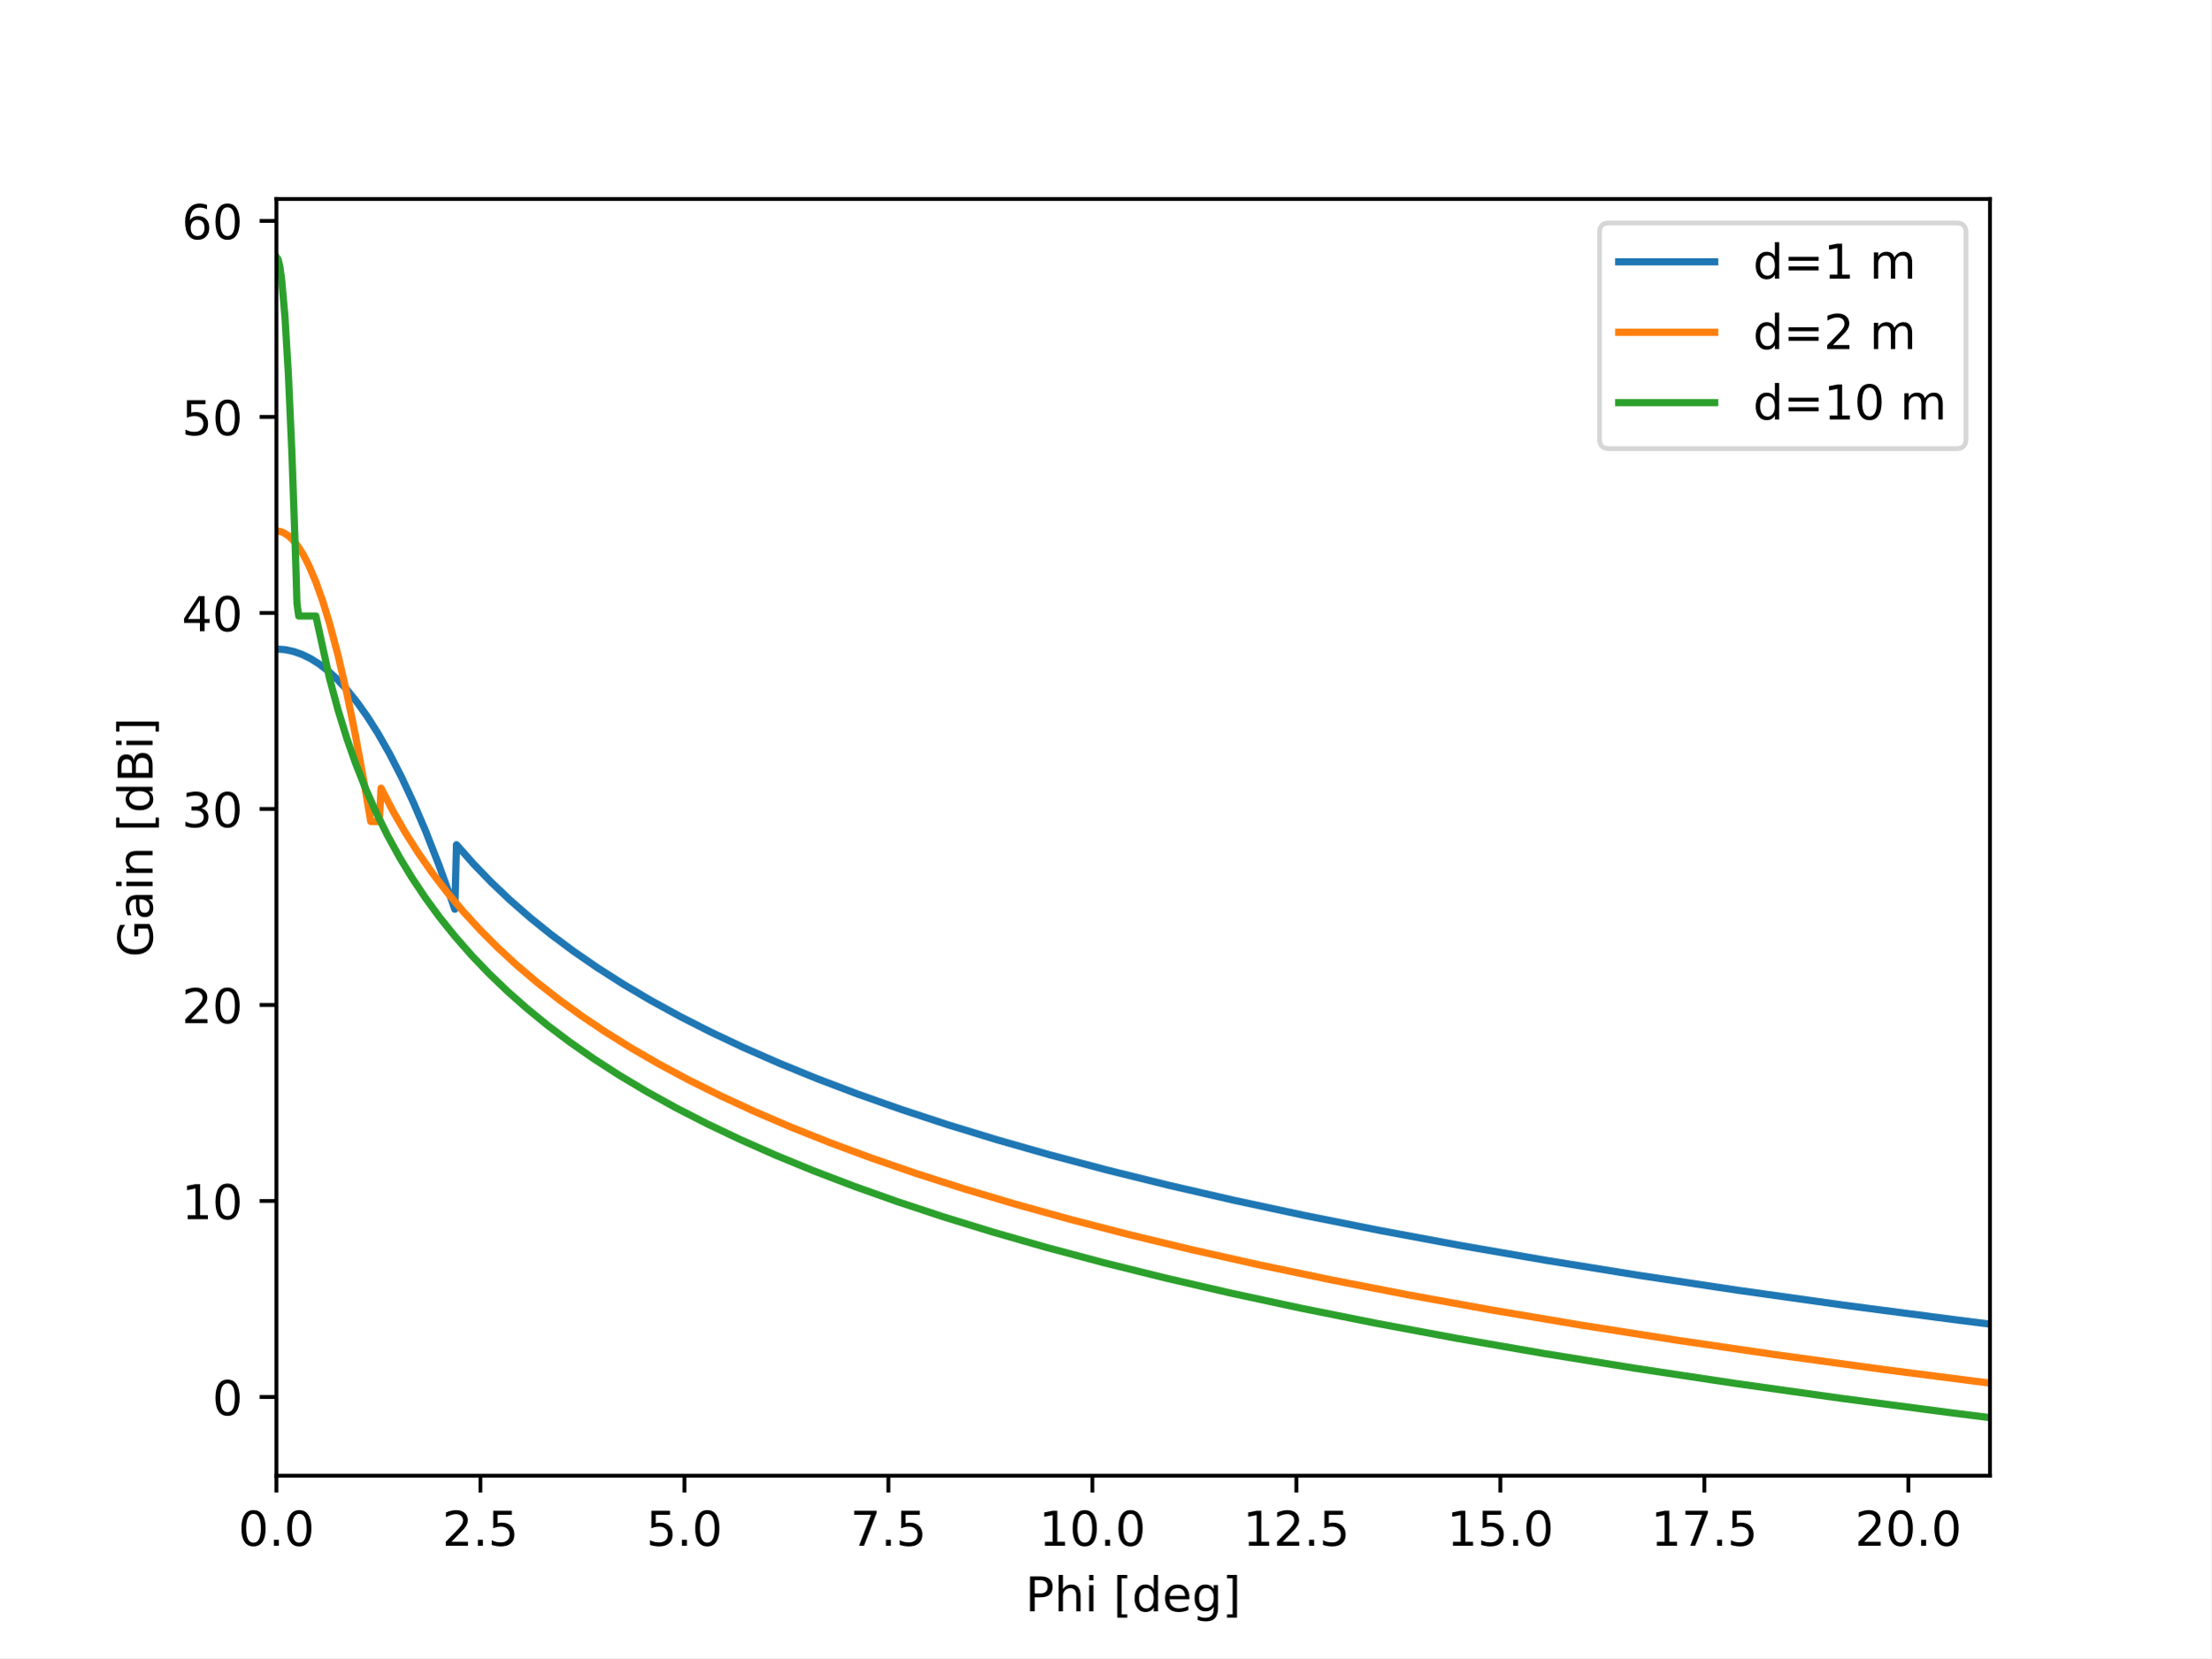
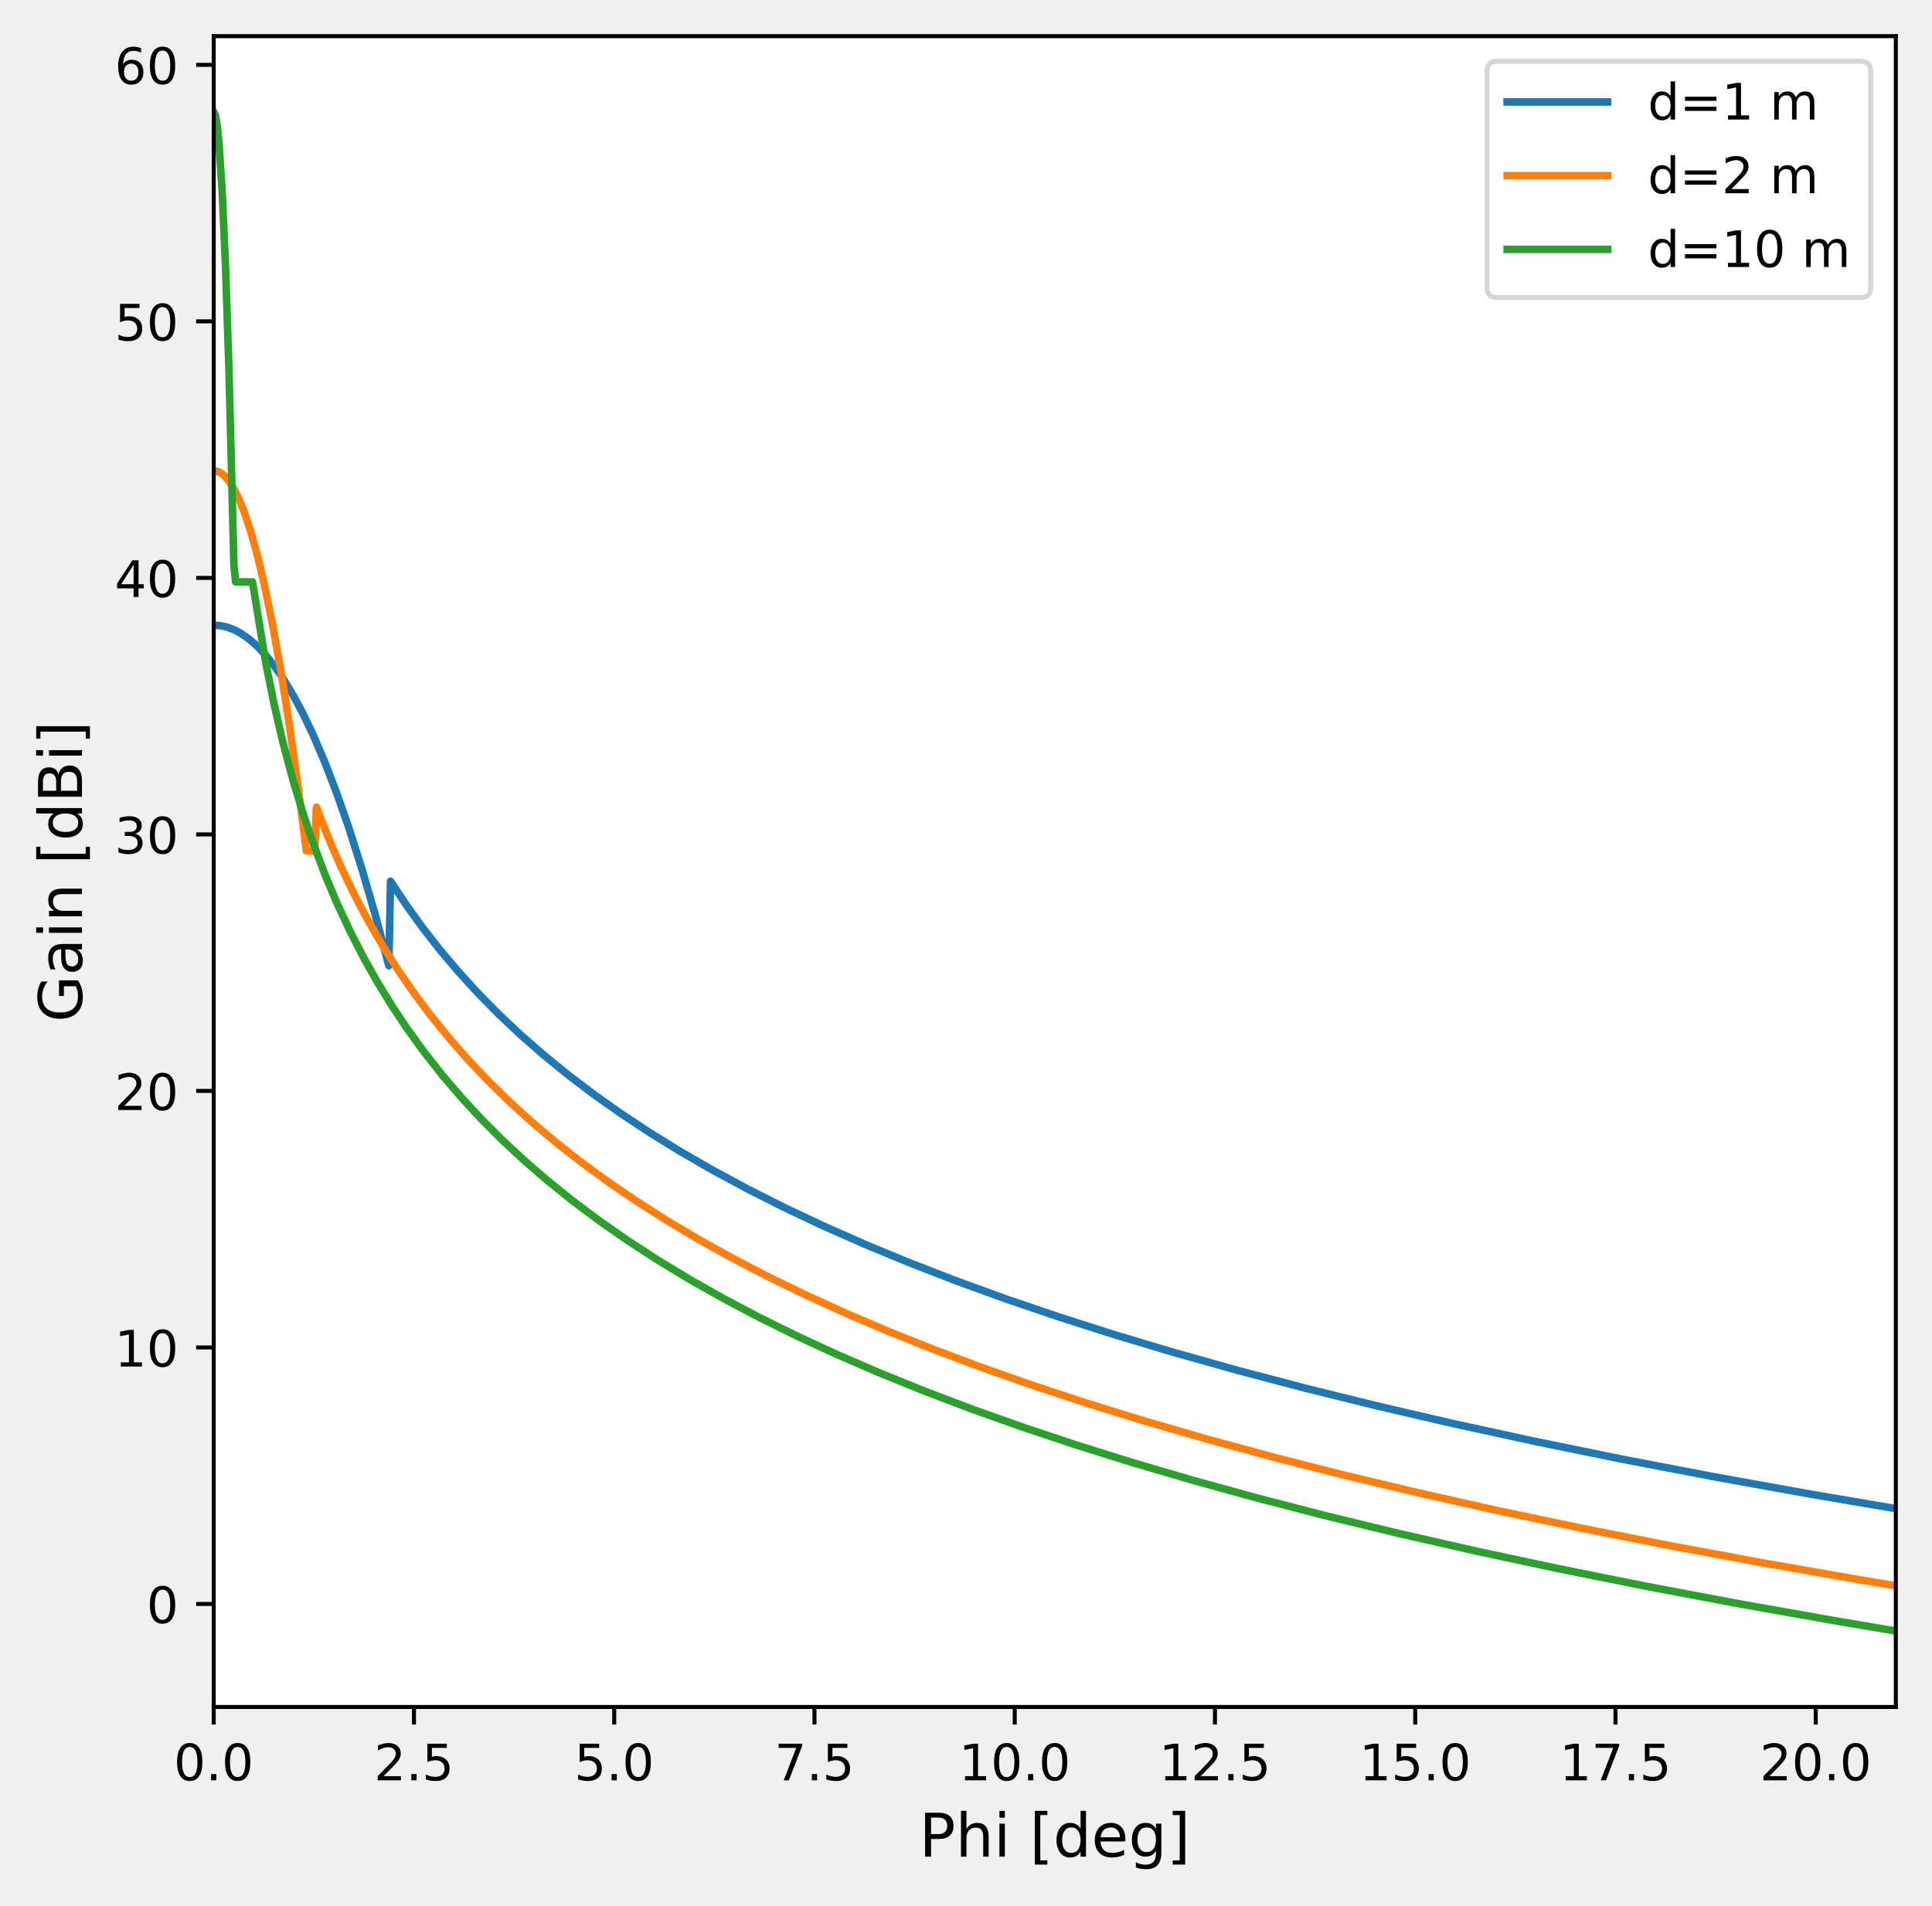
- <svg xmlns="http://www.w3.org/2000/svg" xmlns:xlink="http://www.w3.org/1999/xlink" width="460.8pt" height="345.6pt" viewBox="0 0 460.8 345.6" version="1.1">
+ <svg xmlns="http://www.w3.org/2000/svg" xmlns:xlink="http://www.w3.org/1999/xlink" width="384.539pt" height="379.332pt" viewBox="0 0 384.539 379.332" version="1.1">
  <defs>
    <style type="text/css">*{stroke-linejoin: round; stroke-linecap: butt}</style>
  </defs>
  <g id="figure_1">
    <g id="patch_1">
-       <path d="M 0 345.6  L 460.8 345.6  L 460.8 0  L 0 0  z " style="fill: #ffffff" />
+       <path d="M 0 379.332  L 384.539 379.332  L 384.539 0  L 0 0  L 0 379.332  z " style="fill: none" />
    </g>
    <g id="axes_1">
      <g id="patch_2">
-         <path d="M 57.6 307.584  L 414.72 307.584  L 414.72 41.472  L 57.6 41.472  z " style="fill: #ffffff" />
+         <path d="M 42.539 339.84  L 377.339 339.84  L 377.339 7.2  L 42.539 7.2  z " style="fill: #ffffff" />
      </g>
      <g id="matplotlib.axis_1">
        <g id="xtick_1">
          <g id="line2d_1">
            <defs>
-               <path id="m75e566c900" d="M 0 0  L 0 3.5  " style="stroke: #000000; stroke-width: 0.8" />
-             </defs>
-             <g>
-               <use xlink:href="#m75e566c900" x="57.6" y="307.584" style="stroke: #000000; stroke-width: 0.8" />
+               <path id="m580a865ba5" d="M 0 0  L 0 3.5  " style="stroke: #000000; stroke-width: 0.8" />
+             </defs>
+             <g>
+               <use xlink:href="#m580a865ba5" x="42.539" y="339.84" style="stroke: #000000; stroke-width: 0.8" />
            </g>
          </g>
          <g id="text_1">
-             <g transform="translate(49.64844 322.1824) scale(0.1 -0.1)">
+             <g transform="translate(34.58719 354.4384) scale(0.1 -0.1)">
              <defs>
                <path id="DejaVuSans-30" d="M 2034 4250  Q 1547 4250 1301 3770  Q 1056 3291 1056 2328  Q 1056 1369 1301 889  Q 1547 409 2034 409  Q 2525 409 2770 889  Q 3016 1369 3016 2328  Q 3016 3291 2770 3770  Q 2525 4250 2034 4250  z M 2034 4750  Q 2819 4750 3233 4129  Q 3647 3509 3647 2328  Q 3647 1150 3233 529  Q 2819 -91 2034 -91  Q 1250 -91 836 529  Q 422 1150 422 2328  Q 422 3509 836 4129  Q 1250 4750 2034 4750  z " transform="scale(0.015625)" />
                <path id="DejaVuSans-2e" d="M 684 794  L 1344 794  L 1344 0  L 684 0  L 684 794  z " transform="scale(0.015625)" />
              </defs>
              <use xlink:href="#DejaVuSans-30" />
              <use xlink:href="#DejaVuSans-2e" x="63.623" />
              <use xlink:href="#DejaVuSans-30" x="95.41" />
            </g>
          </g>
        </g>
        <g id="xtick_2">
          <g id="line2d_2">
            <g>
-               <use xlink:href="#m75e566c900" x="100.114" y="307.584" style="stroke: #000000; stroke-width: 0.8" />
+               <use xlink:href="#m580a865ba5" x="82.396" y="339.84" style="stroke: #000000; stroke-width: 0.8" />
            </g>
          </g>
          <g id="text_2">
-             <g transform="translate(92.16272 322.1824) scale(0.1 -0.1)">
+             <g transform="translate(74.44433 354.4384) scale(0.1 -0.1)">
              <defs>
                <path id="DejaVuSans-32" d="M 1228 531  L 3431 531  L 3431 0  L 469 0  L 469 531  Q 828 903 1448 1529  Q 2069 2156 2228 2338  Q 2531 2678 2651 2914  Q 2772 3150 2772 3378  Q 2772 3750 2511 3984  Q 2250 4219 1831 4219  Q 1534 4219 1204 4116  Q 875 4013 500 3803  L 500 4441  Q 881 4594 1212 4672  Q 1544 4750 1819 4750  Q 2544 4750 2975 4387  Q 3406 4025 3406 3419  Q 3406 3131 3298 2873  Q 3191 2616 2906 2266  Q 2828 2175 2409 1742  Q 1991 1309 1228 531  z " transform="scale(0.015625)" />
                <path id="DejaVuSans-35" d="M 691 4666  L 3169 4666  L 3169 4134  L 1269 4134  L 1269 2991  Q 1406 3038 1543 3061  Q 1681 3084 1819 3084  Q 2600 3084 3056 2656  Q 3513 2228 3513 1497  Q 3513 744 3044 326  Q 2575 -91 1722 -91  Q 1428 -91 1123 -41  Q 819 9 494 109  L 494 744  Q 775 591 1075 516  Q 1375 441 1709 441  Q 2250 441 2565 725  Q 2881 1009 2881 1497  Q 2881 1984 2565 2268  Q 2250 2553 1709 2553  Q 1456 2553 1204 2497  Q 953 2441 691 2322  L 691 4666  z " transform="scale(0.015625)" />
              </defs>
              <use xlink:href="#DejaVuSans-32" />
              <use xlink:href="#DejaVuSans-2e" x="63.623" />
              <use xlink:href="#DejaVuSans-35" x="95.41" />
            </g>
          </g>
        </g>
        <g id="xtick_3">
          <g id="line2d_3">
            <g>
-               <use xlink:href="#m75e566c900" x="142.629" y="307.584" style="stroke: #000000; stroke-width: 0.8" />
+               <use xlink:href="#m580a865ba5" x="122.253" y="339.84" style="stroke: #000000; stroke-width: 0.8" />
            </g>
          </g>
          <g id="text_3">
-             <g transform="translate(134.677 322.1824) scale(0.1 -0.1)">
+             <g transform="translate(114.3015 354.4384) scale(0.1 -0.1)">
              <use xlink:href="#DejaVuSans-35" />
              <use xlink:href="#DejaVuSans-2e" x="63.623" />
              <use xlink:href="#DejaVuSans-30" x="95.41" />
            </g>
          </g>
        </g>
        <g id="xtick_4">
          <g id="line2d_4">
            <g>
-               <use xlink:href="#m75e566c900" x="185.143" y="307.584" style="stroke: #000000; stroke-width: 0.8" />
+               <use xlink:href="#m580a865ba5" x="162.11" y="339.84" style="stroke: #000000; stroke-width: 0.8" />
            </g>
          </g>
          <g id="text_4">
-             <g transform="translate(177.1913 322.1824) scale(0.1 -0.1)">
+             <g transform="translate(154.1586 354.4384) scale(0.1 -0.1)">
              <defs>
                <path id="DejaVuSans-37" d="M 525 4666  L 3525 4666  L 3525 4397  L 1831 0  L 1172 0  L 2766 4134  L 525 4134  L 525 4666  z " transform="scale(0.015625)" />
              </defs>
              <use xlink:href="#DejaVuSans-37" />
              <use xlink:href="#DejaVuSans-2e" x="63.623" />
              <use xlink:href="#DejaVuSans-35" x="95.41" />
            </g>
          </g>
        </g>
        <g id="xtick_5">
          <g id="line2d_5">
            <g>
-               <use xlink:href="#m75e566c900" x="227.657" y="307.584" style="stroke: #000000; stroke-width: 0.8" />
+               <use xlink:href="#m580a865ba5" x="201.967" y="339.84" style="stroke: #000000; stroke-width: 0.8" />
            </g>
          </g>
          <g id="text_5">
-             <g transform="translate(216.5243 322.1824) scale(0.1 -0.1)">
+             <g transform="translate(190.8345 354.4384) scale(0.1 -0.1)">
              <defs>
                <path id="DejaVuSans-31" d="M 794 531  L 1825 531  L 1825 4091  L 703 3866  L 703 4441  L 1819 4666  L 2450 4666  L 2450 531  L 3481 531  L 3481 0  L 794 0  L 794 531  z " transform="scale(0.015625)" />
              </defs>
              <use xlink:href="#DejaVuSans-31" />
              <use xlink:href="#DejaVuSans-30" x="63.623" />
              <use xlink:href="#DejaVuSans-2e" x="127.246" />
              <use xlink:href="#DejaVuSans-30" x="159.033" />
            </g>
          </g>
        </g>
        <g id="xtick_6">
          <g id="line2d_6">
            <g>
-               <use xlink:href="#m75e566c900" x="270.171" y="307.584" style="stroke: #000000; stroke-width: 0.8" />
+               <use xlink:href="#m580a865ba5" x="241.824" y="339.84" style="stroke: #000000; stroke-width: 0.8" />
            </g>
          </g>
          <g id="text_6">
-             <g transform="translate(259.0386 322.1824) scale(0.1 -0.1)">
+             <g transform="translate(230.6917 354.4384) scale(0.1 -0.1)">
              <use xlink:href="#DejaVuSans-31" />
              <use xlink:href="#DejaVuSans-32" x="63.623" />
              <use xlink:href="#DejaVuSans-2e" x="127.246" />
              <use xlink:href="#DejaVuSans-35" x="159.033" />
            </g>
          </g>
        </g>
        <g id="xtick_7">
          <g id="line2d_7">
            <g>
-               <use xlink:href="#m75e566c900" x="312.686" y="307.584" style="stroke: #000000; stroke-width: 0.8" />
+               <use xlink:href="#m580a865ba5" x="281.682" y="339.84" style="stroke: #000000; stroke-width: 0.8" />
            </g>
          </g>
          <g id="text_7">
-             <g transform="translate(301.5529 322.1824) scale(0.1 -0.1)">
+             <g transform="translate(270.5488 354.4384) scale(0.1 -0.1)">
              <use xlink:href="#DejaVuSans-31" />
              <use xlink:href="#DejaVuSans-35" x="63.623" />
              <use xlink:href="#DejaVuSans-2e" x="127.246" />
              <use xlink:href="#DejaVuSans-30" x="159.033" />
            </g>
          </g>
        </g>
        <g id="xtick_8">
          <g id="line2d_8">
            <g>
-               <use xlink:href="#m75e566c900" x="355.2" y="307.584" style="stroke: #000000; stroke-width: 0.8" />
+               <use xlink:href="#m580a865ba5" x="321.539" y="339.84" style="stroke: #000000; stroke-width: 0.8" />
            </g>
          </g>
          <g id="text_8">
-             <g transform="translate(344.0672 322.1824) scale(0.1 -0.1)">
+             <g transform="translate(310.4059 354.4384) scale(0.1 -0.1)">
              <use xlink:href="#DejaVuSans-31" />
              <use xlink:href="#DejaVuSans-37" x="63.623" />
              <use xlink:href="#DejaVuSans-2e" x="127.246" />
              <use xlink:href="#DejaVuSans-35" x="159.033" />
            </g>
          </g>
        </g>
        <g id="xtick_9">
          <g id="line2d_9">
            <g>
-               <use xlink:href="#m75e566c900" x="397.714" y="307.584" style="stroke: #000000; stroke-width: 0.8" />
+               <use xlink:href="#m580a865ba5" x="361.396" y="339.84" style="stroke: #000000; stroke-width: 0.8" />
            </g>
          </g>
          <g id="text_9">
-             <g transform="translate(386.5815 322.1824) scale(0.1 -0.1)">
+             <g transform="translate(350.2631 354.4384) scale(0.1 -0.1)">
              <use xlink:href="#DejaVuSans-32" />
              <use xlink:href="#DejaVuSans-30" x="63.623" />
              <use xlink:href="#DejaVuSans-2e" x="127.246" />
              <use xlink:href="#DejaVuSans-30" x="159.033" />
            </g>
          </g>
        </g>
        <g id="text_10">
-           <g transform="translate(213.6717 335.8606) scale(0.1 -0.1)">
+           <g transform="translate(182.9528 369.6363) scale(0.12 -0.12)">
            <defs>
              <path id="DejaVuSans-50" d="M 1259 4147  L 1259 2394  L 2053 2394  Q 2494 2394 2734 2622  Q 2975 2850 2975 3272  Q 2975 3691 2734 3919  Q 2494 4147 2053 4147  L 1259 4147  z M 628 4666  L 2053 4666  Q 2838 4666 3239 4311  Q 3641 3956 3641 3272  Q 3641 2581 3239 2228  Q 2838 1875 2053 1875  L 1259 1875  L 1259 0  L 628 0  L 628 4666  z " transform="scale(0.015625)" />
              <path id="DejaVuSans-68" d="M 3513 2113  L 3513 0  L 2938 0  L 2938 2094  Q 2938 2591 2744 2837  Q 2550 3084 2163 3084  Q 1697 3084 1428 2787  Q 1159 2491 1159 1978  L 1159 0  L 581 0  L 581 4863  L 1159 4863  L 1159 2956  Q 1366 3272 1645 3428  Q 1925 3584 2291 3584  Q 2894 3584 3203 3211  Q 3513 2838 3513 2113  z " transform="scale(0.015625)" />
              <path id="DejaVuSans-69" d="M 603 3500  L 1178 3500  L 1178 0  L 603 0  L 603 3500  z M 603 4863  L 1178 4863  L 1178 4134  L 603 4134  L 603 4863  z " transform="scale(0.015625)" />
              <path id="DejaVuSans-20" transform="scale(0.015625)" />
              <path id="DejaVuSans-5b" d="M 550 4863  L 1875 4863  L 1875 4416  L 1125 4416  L 1125 -397  L 1875 -397  L 1875 -844  L 550 -844  L 550 4863  z " transform="scale(0.015625)" />
              <path id="DejaVuSans-64" d="M 2906 2969  L 2906 4863  L 3481 4863  L 3481 0  L 2906 0  L 2906 525  Q 2725 213 2448 61  Q 2172 -91 1784 -91  Q 1150 -91 751 415  Q 353 922 353 1747  Q 353 2572 751 3078  Q 1150 3584 1784 3584  Q 2172 3584 2448 3432  Q 2725 3281 2906 2969  z M 947 1747  Q 947 1113 1208 752  Q 1469 391 1925 391  Q 2381 391 2643 752  Q 2906 1113 2906 1747  Q 2906 2381 2643 2742  Q 2381 3103 1925 3103  Q 1469 3103 1208 2742  Q 947 2381 947 1747  z " transform="scale(0.015625)" />
              <path id="DejaVuSans-65" d="M 3597 1894  L 3597 1613  L 953 1613  Q 991 1019 1311 708  Q 1631 397 2203 397  Q 2534 397 2845 478  Q 3156 559 3463 722  L 3463 178  Q 3153 47 2828 -22  Q 2503 -91 2169 -91  Q 1331 -91 842 396  Q 353 884 353 1716  Q 353 2575 817 3079  Q 1281 3584 2069 3584  Q 2775 3584 3186 3129  Q 3597 2675 3597 1894  z M 3022 2063  Q 3016 2534 2758 2815  Q 2500 3097 2075 3097  Q 1594 3097 1305 2825  Q 1016 2553 972 2059  L 3022 2063  z " transform="scale(0.015625)" />
              <path id="DejaVuSans-67" d="M 2906 1791  Q 2906 2416 2648 2759  Q 2391 3103 1925 3103  Q 1463 3103 1205 2759  Q 947 2416 947 1791  Q 947 1169 1205 825  Q 1463 481 1925 481  Q 2391 481 2648 825  Q 2906 1169 2906 1791  z M 3481 434  Q 3481 -459 3084 -895  Q 2688 -1331 1869 -1331  Q 1566 -1331 1297 -1286  Q 1028 -1241 775 -1147  L 775 -588  Q 1028 -725 1275 -790  Q 1522 -856 1778 -856  Q 2344 -856 2625 -561  Q 2906 -266 2906 331  L 2906 616  Q 2728 306 2450 153  Q 2172 0 1784 0  Q 1141 0 747 490  Q 353 981 353 1791  Q 353 2603 747 3093  Q 1141 3584 1784 3584  Q 2172 3584 2450 3431  Q 2728 3278 2906 2969  L 2906 3500  L 3481 3500  L 3481 434  z " transform="scale(0.015625)" />
              <path id="DejaVuSans-5d" d="M 1947 4863  L 1947 -844  L 622 -844  L 622 -397  L 1369 -397  L 1369 4416  L 622 4416  L 622 4863  L 1947 4863  z " transform="scale(0.015625)" />
            </defs>
            <use xlink:href="#DejaVuSans-50" />
            <use xlink:href="#DejaVuSans-68" x="60.303" />
            <use xlink:href="#DejaVuSans-69" x="123.682" />
            <use xlink:href="#DejaVuSans-20" x="151.465" />
            <use xlink:href="#DejaVuSans-5b" x="183.252" />
            <use xlink:href="#DejaVuSans-64" x="222.266" />
            <use xlink:href="#DejaVuSans-65" x="285.742" />
            <use xlink:href="#DejaVuSans-67" x="347.266" />
            <use xlink:href="#DejaVuSans-5d" x="410.742" />
          </g>
        </g>
      </g>
      <g id="matplotlib.axis_2">
        <g id="ytick_1">
          <g id="line2d_10">
            <defs>
-               <path id="mc3684c84f6" d="M 0 0  L -3.5 0  " style="stroke: #000000; stroke-width: 0.8" />
-             </defs>
-             <g>
-               <use xlink:href="#mc3684c84f6" x="57.6" y="291.176" style="stroke: #000000; stroke-width: 0.8" />
+               <path id="m13a27fe070" d="M 0 0  L -3.5 0  " style="stroke: #000000; stroke-width: 0.8" />
+             </defs>
+             <g>
+               <use xlink:href="#m13a27fe070" x="42.539" y="319.33" style="stroke: #000000; stroke-width: 0.8" />
            </g>
          </g>
          <g id="text_11">
-             <g transform="translate(44.2375 294.975) scale(0.1 -0.1)">
+             <g transform="translate(29.17625 323.1289) scale(0.1 -0.1)">
              <use xlink:href="#DejaVuSans-30" />
            </g>
          </g>
        </g>
        <g id="ytick_2">
          <g id="line2d_11">
            <g>
-               <use xlink:href="#mc3684c84f6" x="57.6" y="250.32" style="stroke: #000000; stroke-width: 0.8" />
+               <use xlink:href="#m13a27fe070" x="42.539" y="268.26" style="stroke: #000000; stroke-width: 0.8" />
            </g>
          </g>
          <g id="text_12">
-             <g transform="translate(37.875 254.1191) scale(0.1 -0.1)">
+             <g transform="translate(22.81375 272.0591) scale(0.1 -0.1)">
              <use xlink:href="#DejaVuSans-31" />
              <use xlink:href="#DejaVuSans-30" x="63.623" />
            </g>
          </g>
        </g>
        <g id="ytick_3">
          <g id="line2d_12">
            <g>
-               <use xlink:href="#mc3684c84f6" x="57.6" y="209.464" style="stroke: #000000; stroke-width: 0.8" />
+               <use xlink:href="#m13a27fe070" x="42.539" y="217.19" style="stroke: #000000; stroke-width: 0.8" />
            </g>
          </g>
          <g id="text_13">
-             <g transform="translate(37.875 213.2632) scale(0.1 -0.1)">
+             <g transform="translate(22.81375 220.9893) scale(0.1 -0.1)">
              <use xlink:href="#DejaVuSans-32" />
              <use xlink:href="#DejaVuSans-30" x="63.623" />
            </g>
          </g>
        </g>
        <g id="ytick_4">
          <g id="line2d_13">
            <g>
-               <use xlink:href="#mc3684c84f6" x="57.6" y="168.608" style="stroke: #000000; stroke-width: 0.8" />
+               <use xlink:href="#m13a27fe070" x="42.539" y="166.12" style="stroke: #000000; stroke-width: 0.8" />
            </g>
          </g>
          <g id="text_14">
-             <g transform="translate(37.875 172.4074) scale(0.1 -0.1)">
+             <g transform="translate(22.81375 169.9194) scale(0.1 -0.1)">
              <defs>
                <path id="DejaVuSans-33" d="M 2597 2516  Q 3050 2419 3304 2112  Q 3559 1806 3559 1356  Q 3559 666 3084 287  Q 2609 -91 1734 -91  Q 1441 -91 1130 -33  Q 819 25 488 141  L 488 750  Q 750 597 1062 519  Q 1375 441 1716 441  Q 2309 441 2620 675  Q 2931 909 2931 1356  Q 2931 1769 2642 2001  Q 2353 2234 1838 2234  L 1294 2234  L 1294 2753  L 1863 2753  Q 2328 2753 2575 2939  Q 2822 3125 2822 3475  Q 2822 3834 2567 4026  Q 2313 4219 1838 4219  Q 1578 4219 1281 4162  Q 984 4106 628 3988  L 628 4550  Q 988 4650 1302 4700  Q 1616 4750 1894 4750  Q 2613 4750 3031 4423  Q 3450 4097 3450 3541  Q 3450 3153 3228 2886  Q 3006 2619 2597 2516  z " transform="scale(0.015625)" />
              </defs>
              <use xlink:href="#DejaVuSans-33" />
              <use xlink:href="#DejaVuSans-30" x="63.623" />
            </g>
          </g>
        </g>
        <g id="ytick_5">
          <g id="line2d_14">
            <g>
-               <use xlink:href="#mc3684c84f6" x="57.6" y="127.752" style="stroke: #000000; stroke-width: 0.8" />
+               <use xlink:href="#m13a27fe070" x="42.539" y="115.05" style="stroke: #000000; stroke-width: 0.8" />
            </g>
          </g>
          <g id="text_15">
-             <g transform="translate(37.875 131.5515) scale(0.1 -0.1)">
+             <g transform="translate(22.81375 118.8496) scale(0.1 -0.1)">
              <defs>
                <path id="DejaVuSans-34" d="M 2419 4116  L 825 1625  L 2419 1625  L 2419 4116  z M 2253 4666  L 3047 4666  L 3047 1625  L 3713 1625  L 3713 1100  L 3047 1100  L 3047 0  L 2419 0  L 2419 1100  L 313 1100  L 313 1709  L 2253 4666  z " transform="scale(0.015625)" />
              </defs>
              <use xlink:href="#DejaVuSans-34" />
              <use xlink:href="#DejaVuSans-30" x="63.623" />
            </g>
          </g>
        </g>
        <g id="ytick_6">
          <g id="line2d_15">
            <g>
-               <use xlink:href="#mc3684c84f6" x="57.6" y="86.896" style="stroke: #000000; stroke-width: 0.8" />
+               <use xlink:href="#m13a27fe070" x="42.539" y="63.981" style="stroke: #000000; stroke-width: 0.8" />
            </g>
          </g>
          <g id="text_16">
-             <g transform="translate(37.875 90.69569) scale(0.1 -0.1)">
+             <g transform="translate(22.81375 67.7798) scale(0.1 -0.1)">
              <use xlink:href="#DejaVuSans-35" />
              <use xlink:href="#DejaVuSans-30" x="63.623" />
            </g>
          </g>
        </g>
        <g id="ytick_7">
          <g id="line2d_16">
            <g>
-               <use xlink:href="#mc3684c84f6" x="57.6" y="46.041" style="stroke: #000000; stroke-width: 0.8" />
+               <use xlink:href="#m13a27fe070" x="42.539" y="12.911" style="stroke: #000000; stroke-width: 0.8" />
            </g>
          </g>
          <g id="text_17">
-             <g transform="translate(37.875 49.83983) scale(0.1 -0.1)">
+             <g transform="translate(22.81375 16.70999) scale(0.1 -0.1)">
              <defs>
                <path id="DejaVuSans-36" d="M 2113 2584  Q 1688 2584 1439 2293  Q 1191 2003 1191 1497  Q 1191 994 1439 701  Q 1688 409 2113 409  Q 2538 409 2786 701  Q 3034 994 3034 1497  Q 3034 2003 2786 2293  Q 2538 2584 2113 2584  z M 3366 4563  L 3366 3988  Q 3128 4100 2886 4159  Q 2644 4219 2406 4219  Q 1781 4219 1451 3797  Q 1122 3375 1075 2522  Q 1259 2794 1537 2939  Q 1816 3084 2150 3084  Q 2853 3084 3261 2657  Q 3669 2231 3669 1497  Q 3669 778 3244 343  Q 2819 -91 2113 -91  Q 1303 -91 875 529  Q 447 1150 447 2328  Q 447 3434 972 4092  Q 1497 4750 2381 4750  Q 2619 4750 2861 4703  Q 3103 4656 3366 4563  z " transform="scale(0.015625)" />
              </defs>
              <use xlink:href="#DejaVuSans-36" />
              <use xlink:href="#DejaVuSans-30" x="63.623" />
            </g>
          </g>
        </g>
        <g id="text_18">
-           <g transform="translate(31.79531 199.5085) rotate(-90) scale(0.1 -0.1)">
+           <g transform="translate(16.31812 203.4966) rotate(-90) scale(0.12 -0.12)">
            <defs>
              <path id="DejaVuSans-47" d="M 3809 666  L 3809 1919  L 2778 1919  L 2778 2438  L 4434 2438  L 4434 434  Q 4069 175 3628 42  Q 3188 -91 2688 -91  Q 1594 -91 976 548  Q 359 1188 359 2328  Q 359 3472 976 4111  Q 1594 4750 2688 4750  Q 3144 4750 3555 4637  Q 3966 4525 4313 4306  L 4313 3634  Q 3963 3931 3569 4081  Q 3175 4231 2741 4231  Q 1884 4231 1454 3753  Q 1025 3275 1025 2328  Q 1025 1384 1454 906  Q 1884 428 2741 428  Q 3075 428 3337 486  Q 3600 544 3809 666  z " transform="scale(0.015625)" />
              <path id="DejaVuSans-61" d="M 2194 1759  Q 1497 1759 1228 1600  Q 959 1441 959 1056  Q 959 750 1161 570  Q 1363 391 1709 391  Q 2188 391 2477 730  Q 2766 1069 2766 1631  L 2766 1759  L 2194 1759  z M 3341 1997  L 3341 0  L 2766 0  L 2766 531  Q 2569 213 2275 61  Q 1981 -91 1556 -91  Q 1019 -91 701 211  Q 384 513 384 1019  Q 384 1609 779 1909  Q 1175 2209 1959 2209  L 2766 2209  L 2766 2266  Q 2766 2663 2505 2880  Q 2244 3097 1772 3097  Q 1472 3097 1187 3025  Q 903 2953 641 2809  L 641 3341  Q 956 3463 1253 3523  Q 1550 3584 1831 3584  Q 2591 3584 2966 3190  Q 3341 2797 3341 1997  z " transform="scale(0.015625)" />
              <path id="DejaVuSans-6e" d="M 3513 2113  L 3513 0  L 2938 0  L 2938 2094  Q 2938 2591 2744 2837  Q 2550 3084 2163 3084  Q 1697 3084 1428 2787  Q 1159 2491 1159 1978  L 1159 0  L 581 0  L 581 3500  L 1159 3500  L 1159 2956  Q 1366 3272 1645 3428  Q 1925 3584 2291 3584  Q 2894 3584 3203 3211  Q 3513 2838 3513 2113  z " transform="scale(0.015625)" />
              <path id="DejaVuSans-42" d="M 1259 2228  L 1259 519  L 2272 519  Q 2781 519 3026 730  Q 3272 941 3272 1375  Q 3272 1813 3026 2020  Q 2781 2228 2272 2228  L 1259 2228  z M 1259 4147  L 1259 2741  L 2194 2741  Q 2656 2741 2882 2914  Q 3109 3088 3109 3444  Q 3109 3797 2882 3972  Q 2656 4147 2194 4147  L 1259 4147  z M 628 4666  L 2241 4666  Q 2963 4666 3353 4366  Q 3744 4066 3744 3513  Q 3744 3084 3544 2831  Q 3344 2578 2956 2516  Q 3422 2416 3680 2098  Q 3938 1781 3938 1306  Q 3938 681 3513 340  Q 3088 0 2303 0  L 628 0  L 628 4666  z " transform="scale(0.015625)" />
            </defs>
            <use xlink:href="#DejaVuSans-47" />
            <use xlink:href="#DejaVuSans-61" x="77.49" />
            <use xlink:href="#DejaVuSans-69" x="138.77" />
            <use xlink:href="#DejaVuSans-6e" x="166.553" />
            <use xlink:href="#DejaVuSans-20" x="229.932" />
            <use xlink:href="#DejaVuSans-5b" x="261.719" />
            <use xlink:href="#DejaVuSans-64" x="300.732" />
            <use xlink:href="#DejaVuSans-42" x="364.209" />
            <use xlink:href="#DejaVuSans-69" x="432.812" />
            <use xlink:href="#DejaVuSans-5d" x="460.596" />
          </g>
        </g>
      </g>
      <g id="line2d_17">
-         <path d="M 57.6 135.28  L 59.387 135.405  L 61.175 135.781  L 62.962 136.408  L 64.75 137.286  L 66.537 138.414  L 68.324 139.793  L 70.112 141.423  L 72.257 143.71  L 74.401 146.358  L 76.546 149.366  L 78.691 152.736  L 81.194 157.124  L 83.696 162.004  L 86.198 167.375  L 88.701 173.237  L 91.56 180.539  L 94.42 188.482  L 94.778 189.521  L 95.135 176.064  L 98.71 180.099  L 102.285 183.798  L 106.217 187.539  L 110.507 191.29  L 114.796 194.748  L 119.444 198.213  L 124.448 201.665  L 129.81 205.088  L 135.53 208.469  L 141.607 211.8  L 148.042 215.074  L 154.834 218.286  L 162.341 221.585  L 170.205 224.797  L 178.785 228.054  L 187.722 231.21  L 197.374 234.384  L 207.741 237.558  L 218.822 240.717  L 230.619 243.849  L 243.488 247.032  L 257.072 250.16  L 271.729 253.306  L 287.458 256.45  L 304.259 259.579  L 322.133 262.683  L 341.437 265.807  L 362.171 268.934  L 384.334 272.05  L 408.285 275.188  L 414.72 275.995  L 414.72 275.995  " clip-path="url(#p57e61c0cb9)" style="fill: none; stroke: #1f77b4; stroke-width: 1.5; stroke-linecap: square" />
+         <path d="M 42.539 124.46  L 43.879 124.56  L 45.22 124.861  L 46.56 125.362  L 47.901 126.064  L 49.577 127.224  L 51.252 128.697  L 52.928 130.484  L 54.604 132.584  L 56.279 134.997  L 58.29 138.307  L 60.301 142.068  L 62.312 146.281  L 64.658 151.766  L 67.004 157.865  L 69.35 164.579  L 72.031 173.004  L 74.712 182.231  L 77.393 192.261  L 77.728 175.44  L 80.744 180  L 84.096 184.662  L 87.447 188.962  L 91.133 193.337  L 95.155 197.746  L 99.177 201.83  L 103.533 205.939  L 108.225 210.048  L 113.252 214.137  L 118.279 217.945  L 123.641 221.738  L 129.339 225.502  L 135.371 229.228  L 141.739 232.906  L 148.777 236.707  L 156.15 240.427  L 163.858 244.067  L 172.236 247.77  L 180.95 251.376  L 190.333 255.013  L 200.387 258.662  L 210.777 262.196  L 221.836 265.727  L 233.566 269.24  L 246.301 272.819  L 259.706 276.352  L 274.117 279.914  L 289.198 283.413  L 305.285 286.916  L 322.377 290.41  L 340.809 293.947  L 360.247 297.448  L 377.339 300.354  L 377.339 300.354  " clip-path="url(#p664f2f2fb4)" style="fill: none; stroke: #1f77b4; stroke-width: 1.5; stroke-linecap: square" />
      </g>
      <g id="line2d_18">
-         <path d="M 57.6 110.682  L 58.315 110.762  L 59.03 111.003  L 60.102 111.665  L 61.175 112.688  L 62.247 114.072  L 63.32 115.817  L 64.392 117.924  L 65.822 121.293  L 67.252 125.305  L 68.682 129.959  L 70.469 136.679  L 72.257 144.402  L 74.044 153.128  L 75.831 162.857  L 77.261 171.229  L 79.049 171.229  L 79.406 164.272  L 81.908 169.091  L 84.411 173.437  L 87.271 177.933  L 90.13 182.015  L 93.348 186.198  L 96.565 190.021  L 100.14 193.915  L 103.715 197.494  L 107.647 201.124  L 111.937 204.772  L 116.584 208.412  L 121.231 211.776  L 126.236 215.135  L 131.598 218.471  L 137.317 221.774  L 143.395 225.033  L 150.187 228.413  L 157.336 231.712  L 164.843 234.931  L 173.065 238.208  L 181.645 241.387  L 190.939 244.593  L 200.948 247.803  L 211.673 251.004  L 223.112 254.181  L 235.266 257.324  L 248.493 260.509  L 262.435 263.636  L 277.449 266.774  L 293.535 269.906  L 310.694 273.02  L 329.283 276.164  L 348.944 279.264  L 370.035 282.364  L 392.914 285.499  L 414.72 288.294  L 414.72 288.294  " clip-path="url(#p57e61c0cb9)" style="fill: none; stroke: #ff7f0e; stroke-width: 1.5; stroke-linecap: square" />
+         <path d="M 42.539 93.713  L 43.209 93.813  L 43.879 94.114  L 44.55 94.615  L 45.555 95.744  L 46.56 97.323  L 47.566 99.354  L 48.571 101.837  L 49.912 105.849  L 51.252 110.663  L 52.593 116.279  L 54.268 124.429  L 55.944 133.831  L 57.62 144.488  L 59.631 158.931  L 60.971 169.396  L 62.647 169.396  L 62.982 160.7  L 65.328 166.724  L 67.674 172.156  L 70.355 177.776  L 73.036 182.879  L 76.052 188.108  L 79.068 192.886  L 82.42 197.753  L 85.771 202.227  L 89.458 206.765  L 93.144 210.959  L 97.166 215.199  L 101.523 219.454  L 105.879 223.405  L 110.571 227.367  L 115.598 231.32  L 120.96 235.247  L 126.658 239.136  L 132.69 242.976  L 139.058 246.761  L 145.76 250.483  L 152.798 254.141  L 160.506 257.888  L 168.55 261.545  L 176.928 265.114  L 185.977 268.727  L 195.696 272.362  L 206.085 276.002  L 216.809 279.523  L 228.204 283.035  L 240.604 286.62  L 253.674 290.163  L 267.414 293.659  L 282.16 297.181  L 297.912 300.711  L 314.668 304.235  L 332.431 307.741  L 351.198 311.219  L 371.306 314.719  L 377.339 315.727  L 377.339 315.727  " clip-path="url(#p664f2f2fb4)" style="fill: none; stroke: #ff7f0e; stroke-width: 1.5; stroke-linecap: square" />
      </g>
      <g id="line2d_19">
-         <path d="M 57.6 53.568  L 57.957 54.069  L 58.315 55.574  L 58.672 58.081  L 59.387 66.105  L 60.102 78.141  L 60.817 94.188  L 61.532 114.248  L 61.89 125.782  L 62.247 128.393  L 65.822 128.393  L 68.682 141.441  L 70.469 148.074  L 72.257 153.843  L 74.044 158.947  L 76.189 164.385  L 78.334 169.229  L 80.836 174.284  L 83.338 178.821  L 85.841 182.936  L 88.701 187.215  L 91.56 191.117  L 94.778 195.133  L 98.352 199.205  L 101.927 202.935  L 105.859 206.705  L 109.792 210.18  L 114.081 213.684  L 118.729 217.191  L 123.733 220.682  L 129.095 224.14  L 134.815 227.554  L 140.892 230.914  L 147.327 234.215  L 154.119 237.452  L 161.626 240.775  L 169.49 244.007  L 178.07 247.285  L 187.007 250.459  L 196.659 253.65  L 207.026 256.839  L 218.107 260.013  L 229.904 263.159  L 242.773 266.354  L 256.357 269.494  L 271.014 272.65  L 286.743 275.805  L 303.545 278.944  L 321.418 282.056  L 340.722 285.188  L 361.456 288.323  L 383.619 291.446  L 407.213 294.546  L 414.72 295.488  L 414.72 295.488  " clip-path="url(#p57e61c0cb9)" style="fill: none; stroke: #2ca02c; stroke-width: 1.5; stroke-linecap: square" />
+         <path d="M 42.539 22.32  L 42.874 22.947  L 43.209 24.827  L 43.544 27.962  L 44.214 37.991  L 44.885 53.036  L 45.555 73.096  L 46.56 112.588  L 46.896 115.851  L 50.247 115.851  L 52.928 132.161  L 54.604 140.452  L 56.279 147.663  L 58.29 155.236  L 60.301 161.898  L 62.312 167.845  L 64.658 174.061  L 67.004 179.651  L 69.685 185.417  L 72.366 190.639  L 75.047 195.412  L 78.063 200.332  L 81.079 204.851  L 84.431 209.474  L 88.117 214.15  L 91.804 218.463  L 95.825 222.814  L 99.847 226.849  L 104.204 230.911  L 108.896 234.978  L 113.923 239.027  L 119.285 243.043  L 124.982 247.013  L 131.014 250.929  L 137.382 254.783  L 144.085 258.569  L 151.123 262.285  L 158.496 265.927  L 166.539 269.646  L 174.917 273.271  L 183.966 276.937  L 193.35 280.5  L 203.404 284.078  L 214.128 287.657  L 225.523 291.222  L 237.587 294.762  L 250.323 298.269  L 264.063 301.82  L 278.474 305.314  L 293.89 308.824  L 310.312 312.333  L 327.739 315.829  L 346.506 319.363  L 366.279 322.857  L 377.339 324.72  L 377.339 324.72  " clip-path="url(#p664f2f2fb4)" style="fill: none; stroke: #2ca02c; stroke-width: 1.5; stroke-linecap: square" />
      </g>
      <g id="patch_3">
-         <path d="M 57.6 307.584  L 57.6 41.472  " style="fill: none; stroke: #000000; stroke-width: 0.8; stroke-linejoin: miter; stroke-linecap: square" />
+         <path d="M 42.539 339.84  L 42.539 7.2  " style="fill: none; stroke: #000000; stroke-width: 0.8; stroke-linejoin: miter; stroke-linecap: square" />
      </g>
      <g id="patch_4">
-         <path d="M 414.72 307.584  L 414.72 41.472  " style="fill: none; stroke: #000000; stroke-width: 0.8; stroke-linejoin: miter; stroke-linecap: square" />
+         <path d="M 377.339 339.84  L 377.339 7.2  " style="fill: none; stroke: #000000; stroke-width: 0.8; stroke-linejoin: miter; stroke-linecap: square" />
      </g>
      <g id="patch_5">
-         <path d="M 57.6 307.584  L 414.72 307.584  " style="fill: none; stroke: #000000; stroke-width: 0.8; stroke-linejoin: miter; stroke-linecap: square" />
+         <path d="M 42.539 339.84  L 377.339 339.84  " style="fill: none; stroke: #000000; stroke-width: 0.8; stroke-linejoin: miter; stroke-linecap: square" />
      </g>
      <g id="patch_6">
-         <path d="M 57.6 41.472  L 414.72 41.472  " style="fill: none; stroke: #000000; stroke-width: 0.8; stroke-linejoin: miter; stroke-linecap: square" />
+         <path d="M 42.539 7.2  L 377.339 7.2  " style="fill: none; stroke: #000000; stroke-width: 0.8; stroke-linejoin: miter; stroke-linecap: square" />
      </g>
      <g id="legend_1">
        <g id="patch_7">
-           <path d="M 335.348 93.506  L 407.72 93.506  Q 409.72 93.506 409.72 91.506  L 409.72 48.472  Q 409.72 46.472 407.72 46.472  L 335.348 46.472  Q 333.348 46.472 333.348 48.472  L 333.348 91.506  Q 333.348 93.506 335.348 93.506  z " style="fill: #ffffff; opacity: 0.8; stroke: #cccccc; stroke-linejoin: miter" />
+           <path d="M 297.967 59.234  L 370.339 59.234  Q 372.339 59.234 372.339 57.234  L 372.339 14.2  Q 372.339 12.2 370.339 12.2  L 297.967 12.2  Q 295.967 12.2 295.967 14.2  L 295.967 57.234  Q 295.967 59.234 297.967 59.234  z " style="fill: #ffffff; opacity: 0.8; stroke: #cccccc; stroke-linejoin: miter" />
        </g>
        <g id="line2d_20">
-           <path d="M 337.348 54.57  L 347.348 54.57  L 357.348 54.57  " style="fill: none; stroke: #1f77b4; stroke-width: 1.5; stroke-linecap: square" />
+           <path d="M 299.967 20.298  L 309.967 20.298  L 319.967 20.298  " style="fill: none; stroke: #1f77b4; stroke-width: 1.5; stroke-linecap: square" />
        </g>
        <g id="text_19">
-           <g transform="translate(365.3481 58.07044) scale(0.1 -0.1)">
+           <g transform="translate(327.9669 23.79844) scale(0.1 -0.1)">
            <defs>
              <path id="DejaVuSans-3d" d="M 678 2906  L 4684 2906  L 4684 2381  L 678 2381  L 678 2906  z M 678 1631  L 4684 1631  L 4684 1100  L 678 1100  L 678 1631  z " transform="scale(0.015625)" />
              <path id="DejaVuSans-6d" d="M 3328 2828  Q 3544 3216 3844 3400  Q 4144 3584 4550 3584  Q 5097 3584 5394 3201  Q 5691 2819 5691 2113  L 5691 0  L 5113 0  L 5113 2094  Q 5113 2597 4934 2840  Q 4756 3084 4391 3084  Q 3944 3084 3684 2787  Q 3425 2491 3425 1978  L 3425 0  L 2847 0  L 2847 2094  Q 2847 2600 2669 2842  Q 2491 3084 2119 3084  Q 1678 3084 1418 2786  Q 1159 2488 1159 1978  L 1159 0  L 581 0  L 581 3500  L 1159 3500  L 1159 2956  Q 1356 3278 1631 3431  Q 1906 3584 2284 3584  Q 2666 3584 2933 3390  Q 3200 3197 3328 2828  z " transform="scale(0.015625)" />
            </defs>
            <use xlink:href="#DejaVuSans-64" />
            <use xlink:href="#DejaVuSans-3d" x="63.477" />
            <use xlink:href="#DejaVuSans-31" x="147.266" />
            <use xlink:href="#DejaVuSans-20" x="210.889" />
            <use xlink:href="#DejaVuSans-6d" x="242.676" />
          </g>
        </g>
        <g id="line2d_21">
-           <path d="M 337.348 69.249  L 347.348 69.249  L 357.348 69.249  " style="fill: none; stroke: #ff7f0e; stroke-width: 1.5; stroke-linecap: square" />
+           <path d="M 299.967 34.977  L 309.967 34.977  L 319.967 34.977  " style="fill: none; stroke: #ff7f0e; stroke-width: 1.5; stroke-linecap: square" />
        </g>
        <g id="text_20">
-           <g transform="translate(365.3481 72.74856) scale(0.1 -0.1)">
+           <g transform="translate(327.9669 38.47656) scale(0.1 -0.1)">
            <use xlink:href="#DejaVuSans-64" />
            <use xlink:href="#DejaVuSans-3d" x="63.477" />
            <use xlink:href="#DejaVuSans-32" x="147.266" />
            <use xlink:href="#DejaVuSans-20" x="210.889" />
            <use xlink:href="#DejaVuSans-6d" x="242.676" />
          </g>
        </g>
        <g id="line2d_22">
-           <path d="M 337.348 83.927  L 347.348 83.927  L 357.348 83.927  " style="fill: none; stroke: #2ca02c; stroke-width: 1.5; stroke-linecap: square" />
+           <path d="M 299.967 49.655  L 309.967 49.655  L 319.967 49.655  " style="fill: none; stroke: #2ca02c; stroke-width: 1.5; stroke-linecap: square" />
        </g>
        <g id="text_21">
-           <g transform="translate(365.3481 87.42669) scale(0.1 -0.1)">
+           <g transform="translate(327.9669 53.15469) scale(0.1 -0.1)">
            <use xlink:href="#DejaVuSans-64" />
            <use xlink:href="#DejaVuSans-3d" x="63.477" />
            <use xlink:href="#DejaVuSans-31" x="147.266" />
            <use xlink:href="#DejaVuSans-30" x="210.889" />
            <use xlink:href="#DejaVuSans-20" x="274.512" />
            <use xlink:href="#DejaVuSans-6d" x="306.299" />
          </g>
        </g>
      </g>
    </g>
  </g>
  <defs>
-     <clipPath id="p57e61c0cb9">
-       <rect x="57.6" y="41.472" width="357.12" height="266.112" />
+     <clipPath id="p664f2f2fb4">
+       <rect x="42.539" y="7.2" width="334.8" height="332.64" />
    </clipPath>
  </defs>
</svg>
